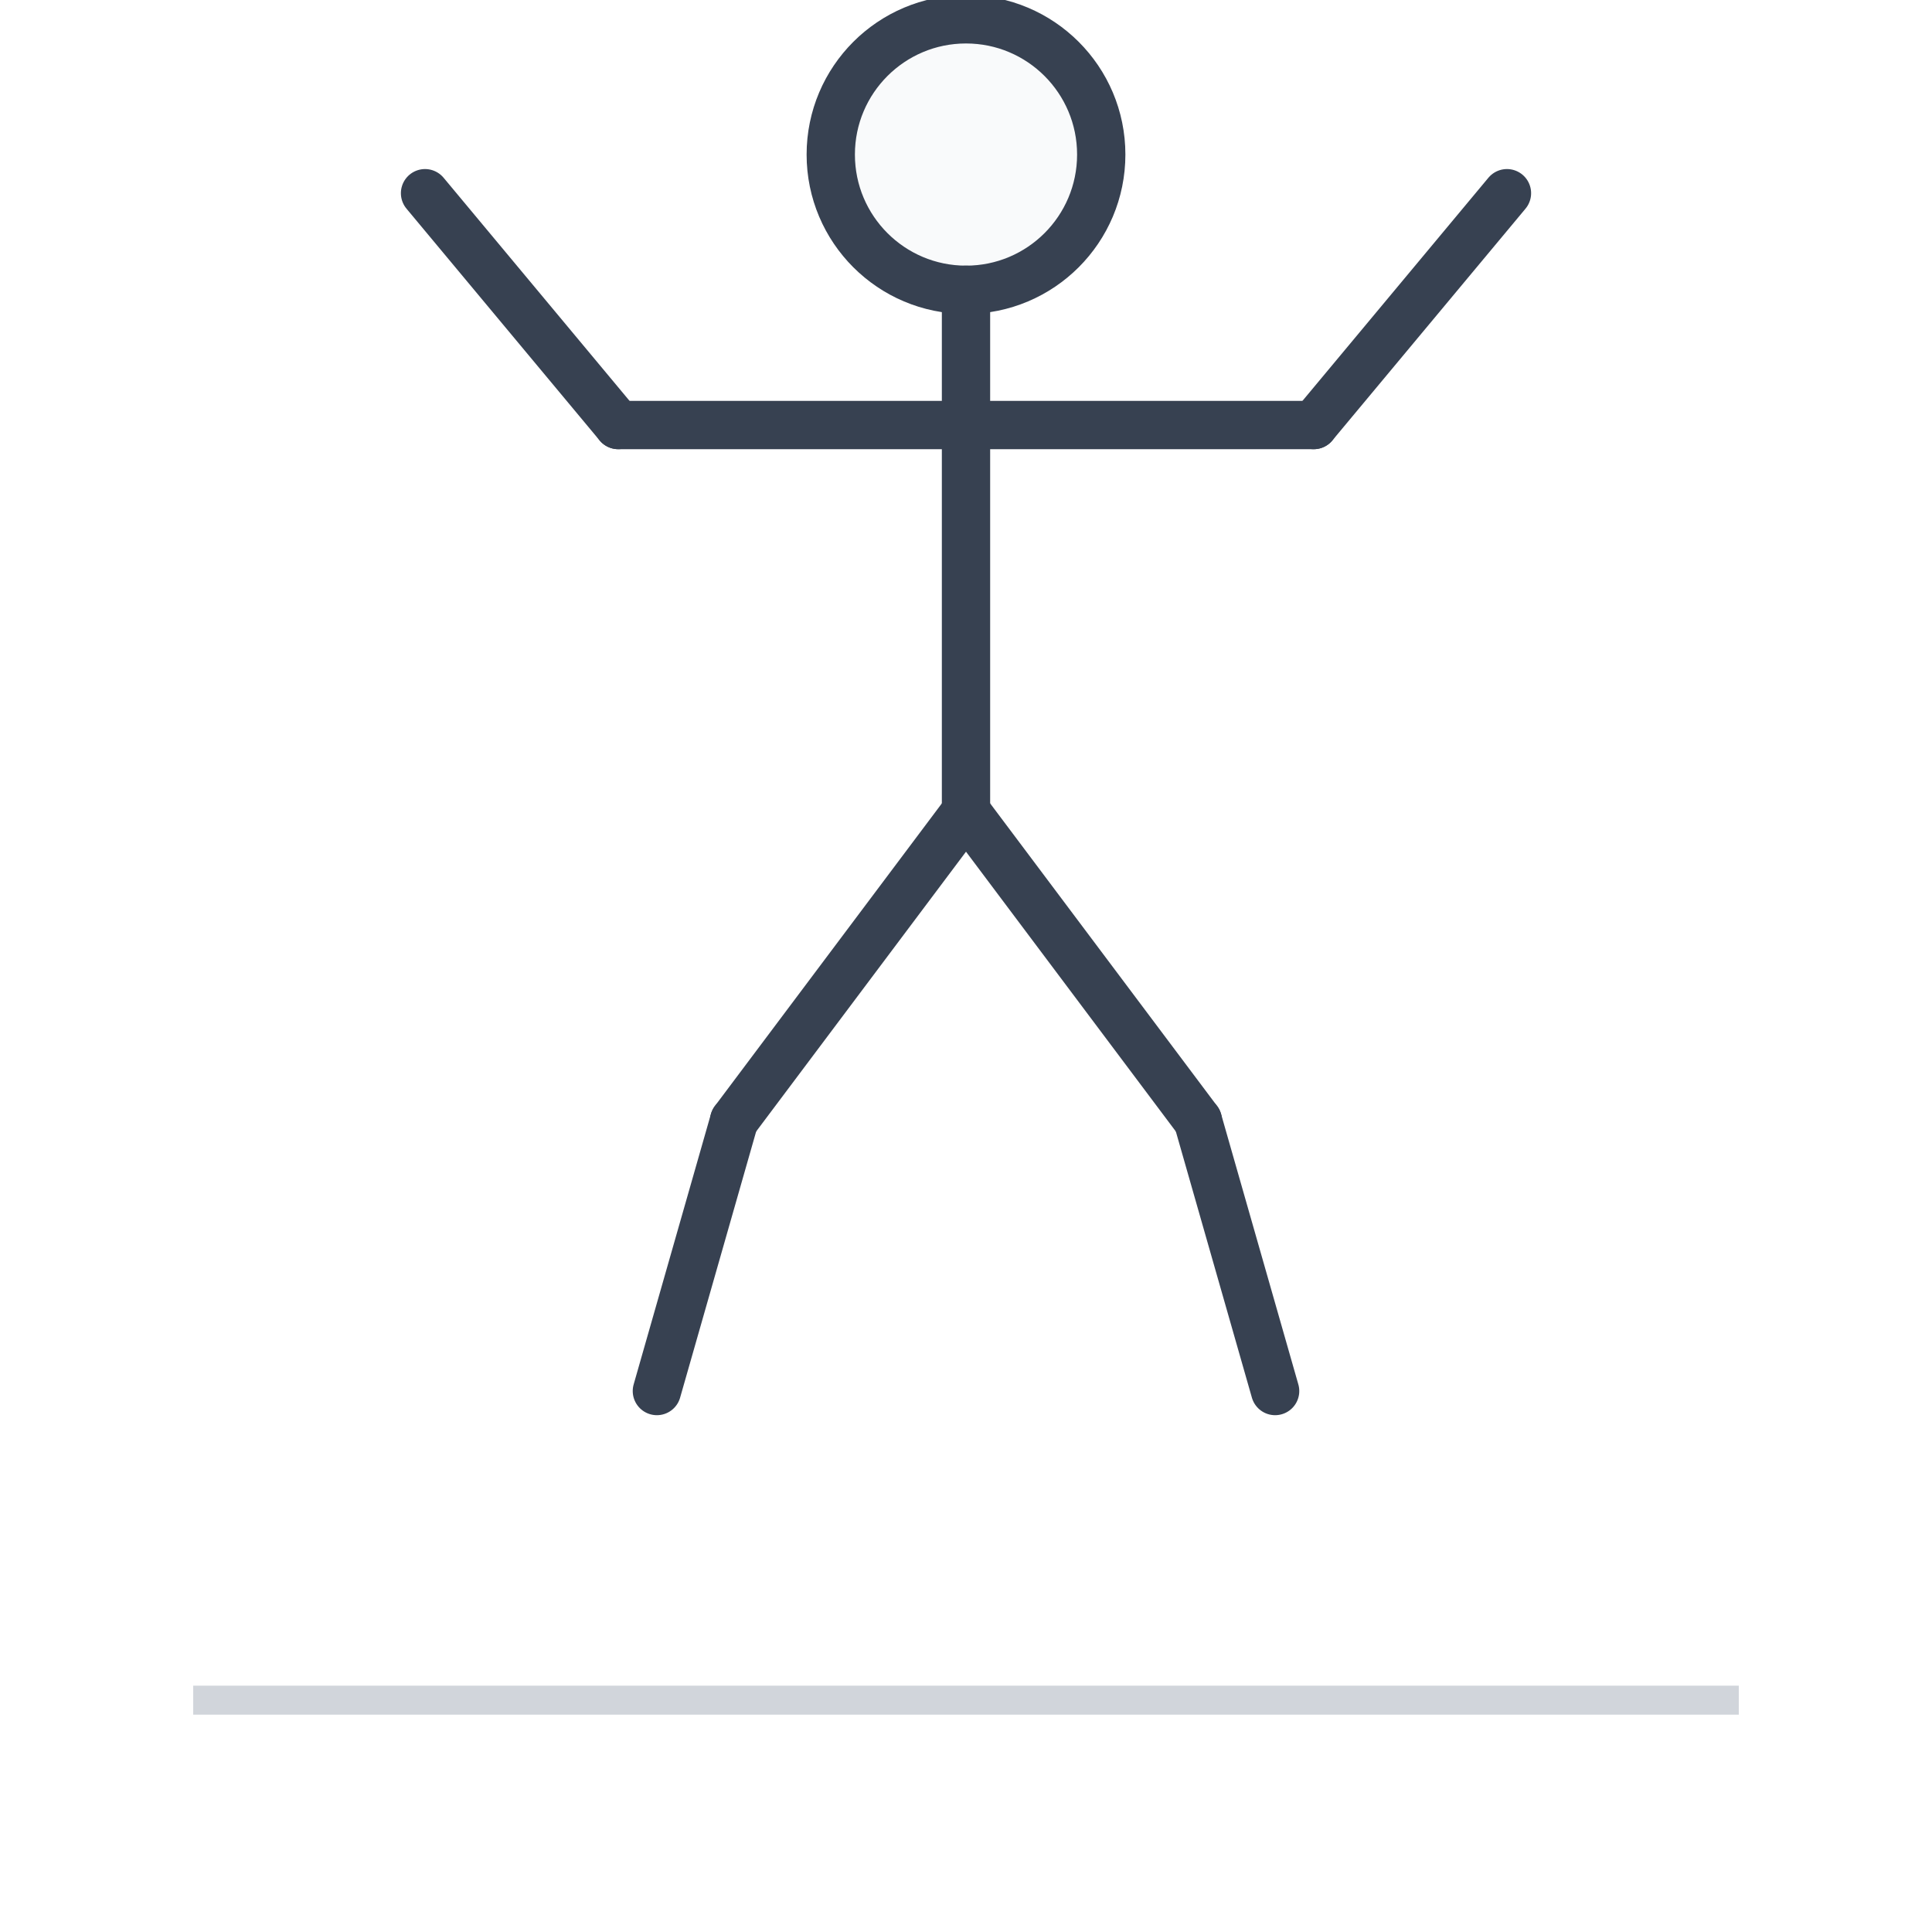
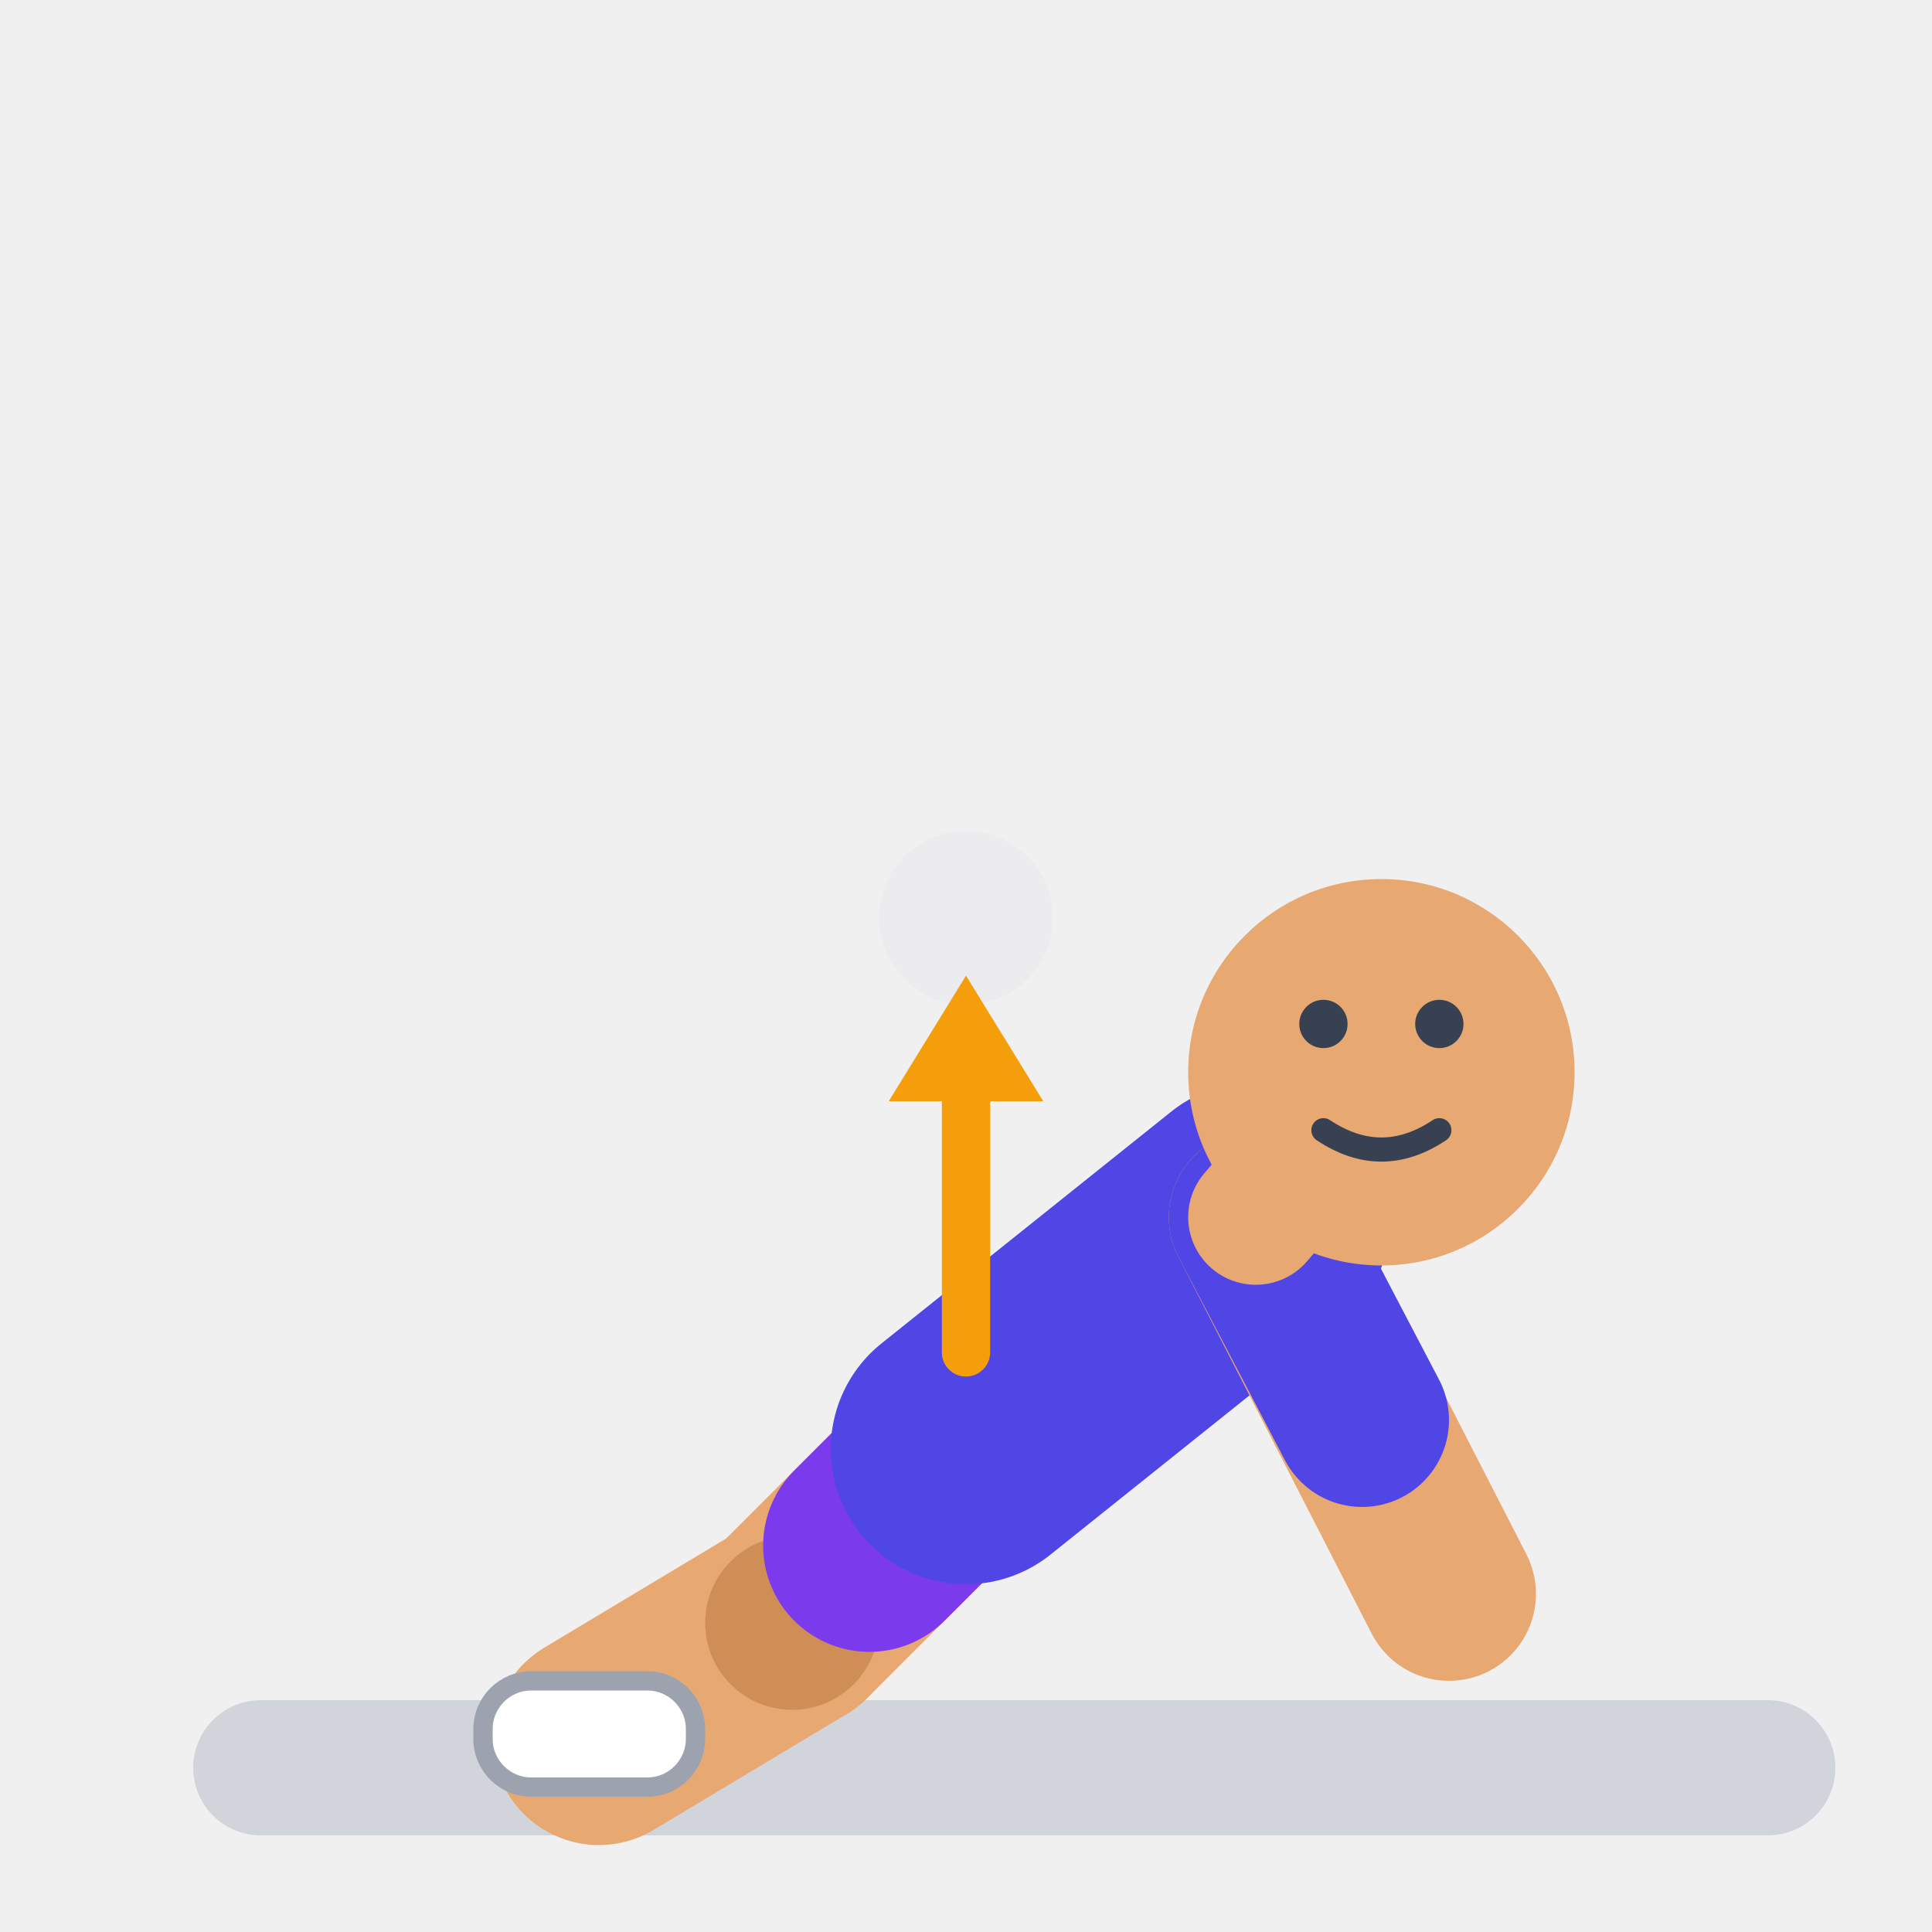
- <svg xmlns="http://www.w3.org/2000/svg" viewBox="0 0 100 100" width="100" height="100">
-   <rect width="100" height="100" fill="white" />
-   <line x1="10" y1="88" x2="90" y2="88" stroke="#d1d5db" stroke-width="1.5" />
-   <circle cx="50" cy="8" r="7" fill="#f9fafb" stroke="#374151" stroke-width="2.5" />
-   <line x1="50" y1="15" x2="50" y2="42" stroke="#374151" stroke-width="2.5" stroke-linecap="round" />
-   <line x1="32" y1="22" x2="68" y2="22" stroke="#374151" stroke-width="2.5" stroke-linecap="round" />
-   <line x1="32" y1="22" x2="22" y2="10" stroke="#374151" stroke-width="2.5" stroke-linecap="round" />
-   <line x1="68" y1="22" x2="78" y2="10" stroke="#374151" stroke-width="2.5" stroke-linecap="round" />
-   <line x1="50" y1="42" x2="38" y2="58" stroke="#374151" stroke-width="2.5" stroke-linecap="round" />
-   <line x1="38" y1="58" x2="34" y2="72" stroke="#374151" stroke-width="2.5" stroke-linecap="round" />
-   <line x1="50" y1="42" x2="62" y2="58" stroke="#374151" stroke-width="2.5" stroke-linecap="round" />
-   <line x1="62" y1="58" x2="66" y2="72" stroke="#374151" stroke-width="2.5" stroke-linecap="round" />
+ <svg xmlns="http://www.w3.org/2000/svg" viewBox="0 0 200 200" width="200" height="200">
+   <rect x="20" y="176" width="170" height="14" rx="7" fill="#D1D5DB" />
+   <line x1="100" y1="150" x2="82" y2="168" stroke="#E8A872" stroke-width="22" stroke-linecap="round" />
+   <line x1="82" y1="168" x2="62" y2="180" stroke="#E8A872" stroke-width="22" stroke-linecap="round" />
+   <circle cx="82" cy="168" r="9" fill="#CF8E55" />
+   <line x1="100" y1="150" x2="90" y2="160" stroke="#7C3AED" stroke-width="22" stroke-linecap="round" />
+   <rect x="50" y="174" width="22" height="11" rx="5" fill="#FFFFFF" stroke="#9CA3AF" stroke-width="2" />
+   <line x1="100" y1="150" x2="130" y2="126" stroke="#4F46E5" stroke-width="28" stroke-linecap="round" />
+   <line x1="130" y1="126" x2="150" y2="165" stroke="#E8A872" stroke-width="18" stroke-linecap="round" />
+   <line x1="130" y1="126" x2="141" y2="147" stroke="#4F46E5" stroke-width="18" stroke-linecap="round" />
+   <circle cx="150" cy="165" r="8" fill="#E8A872" />
+   <line x1="130" y1="126" x2="136" y2="119" stroke="#E8A872" stroke-width="14" stroke-linecap="round" />
+   <circle cx="143" cy="111" r="20" fill="#E8A872" />
+   <circle cx="137" cy="106" r="2.5" fill="#374151" />
+   <circle cx="149" cy="106" r="2.5" fill="#374151" />
+   <path d="M137,117 Q143,121 149,117" stroke="#374151" stroke-width="2.5" fill="none" stroke-linecap="round" />
+   <circle cx="100" cy="95" r="9" fill="#E5E7EB" opacity="0.4" />
+   <path d="M100,140 L100,108" stroke="#F59E0B" stroke-width="5" stroke-linecap="round" />
+   <polygon points="100,101 92,114 108,114" fill="#F59E0B" />
</svg>
